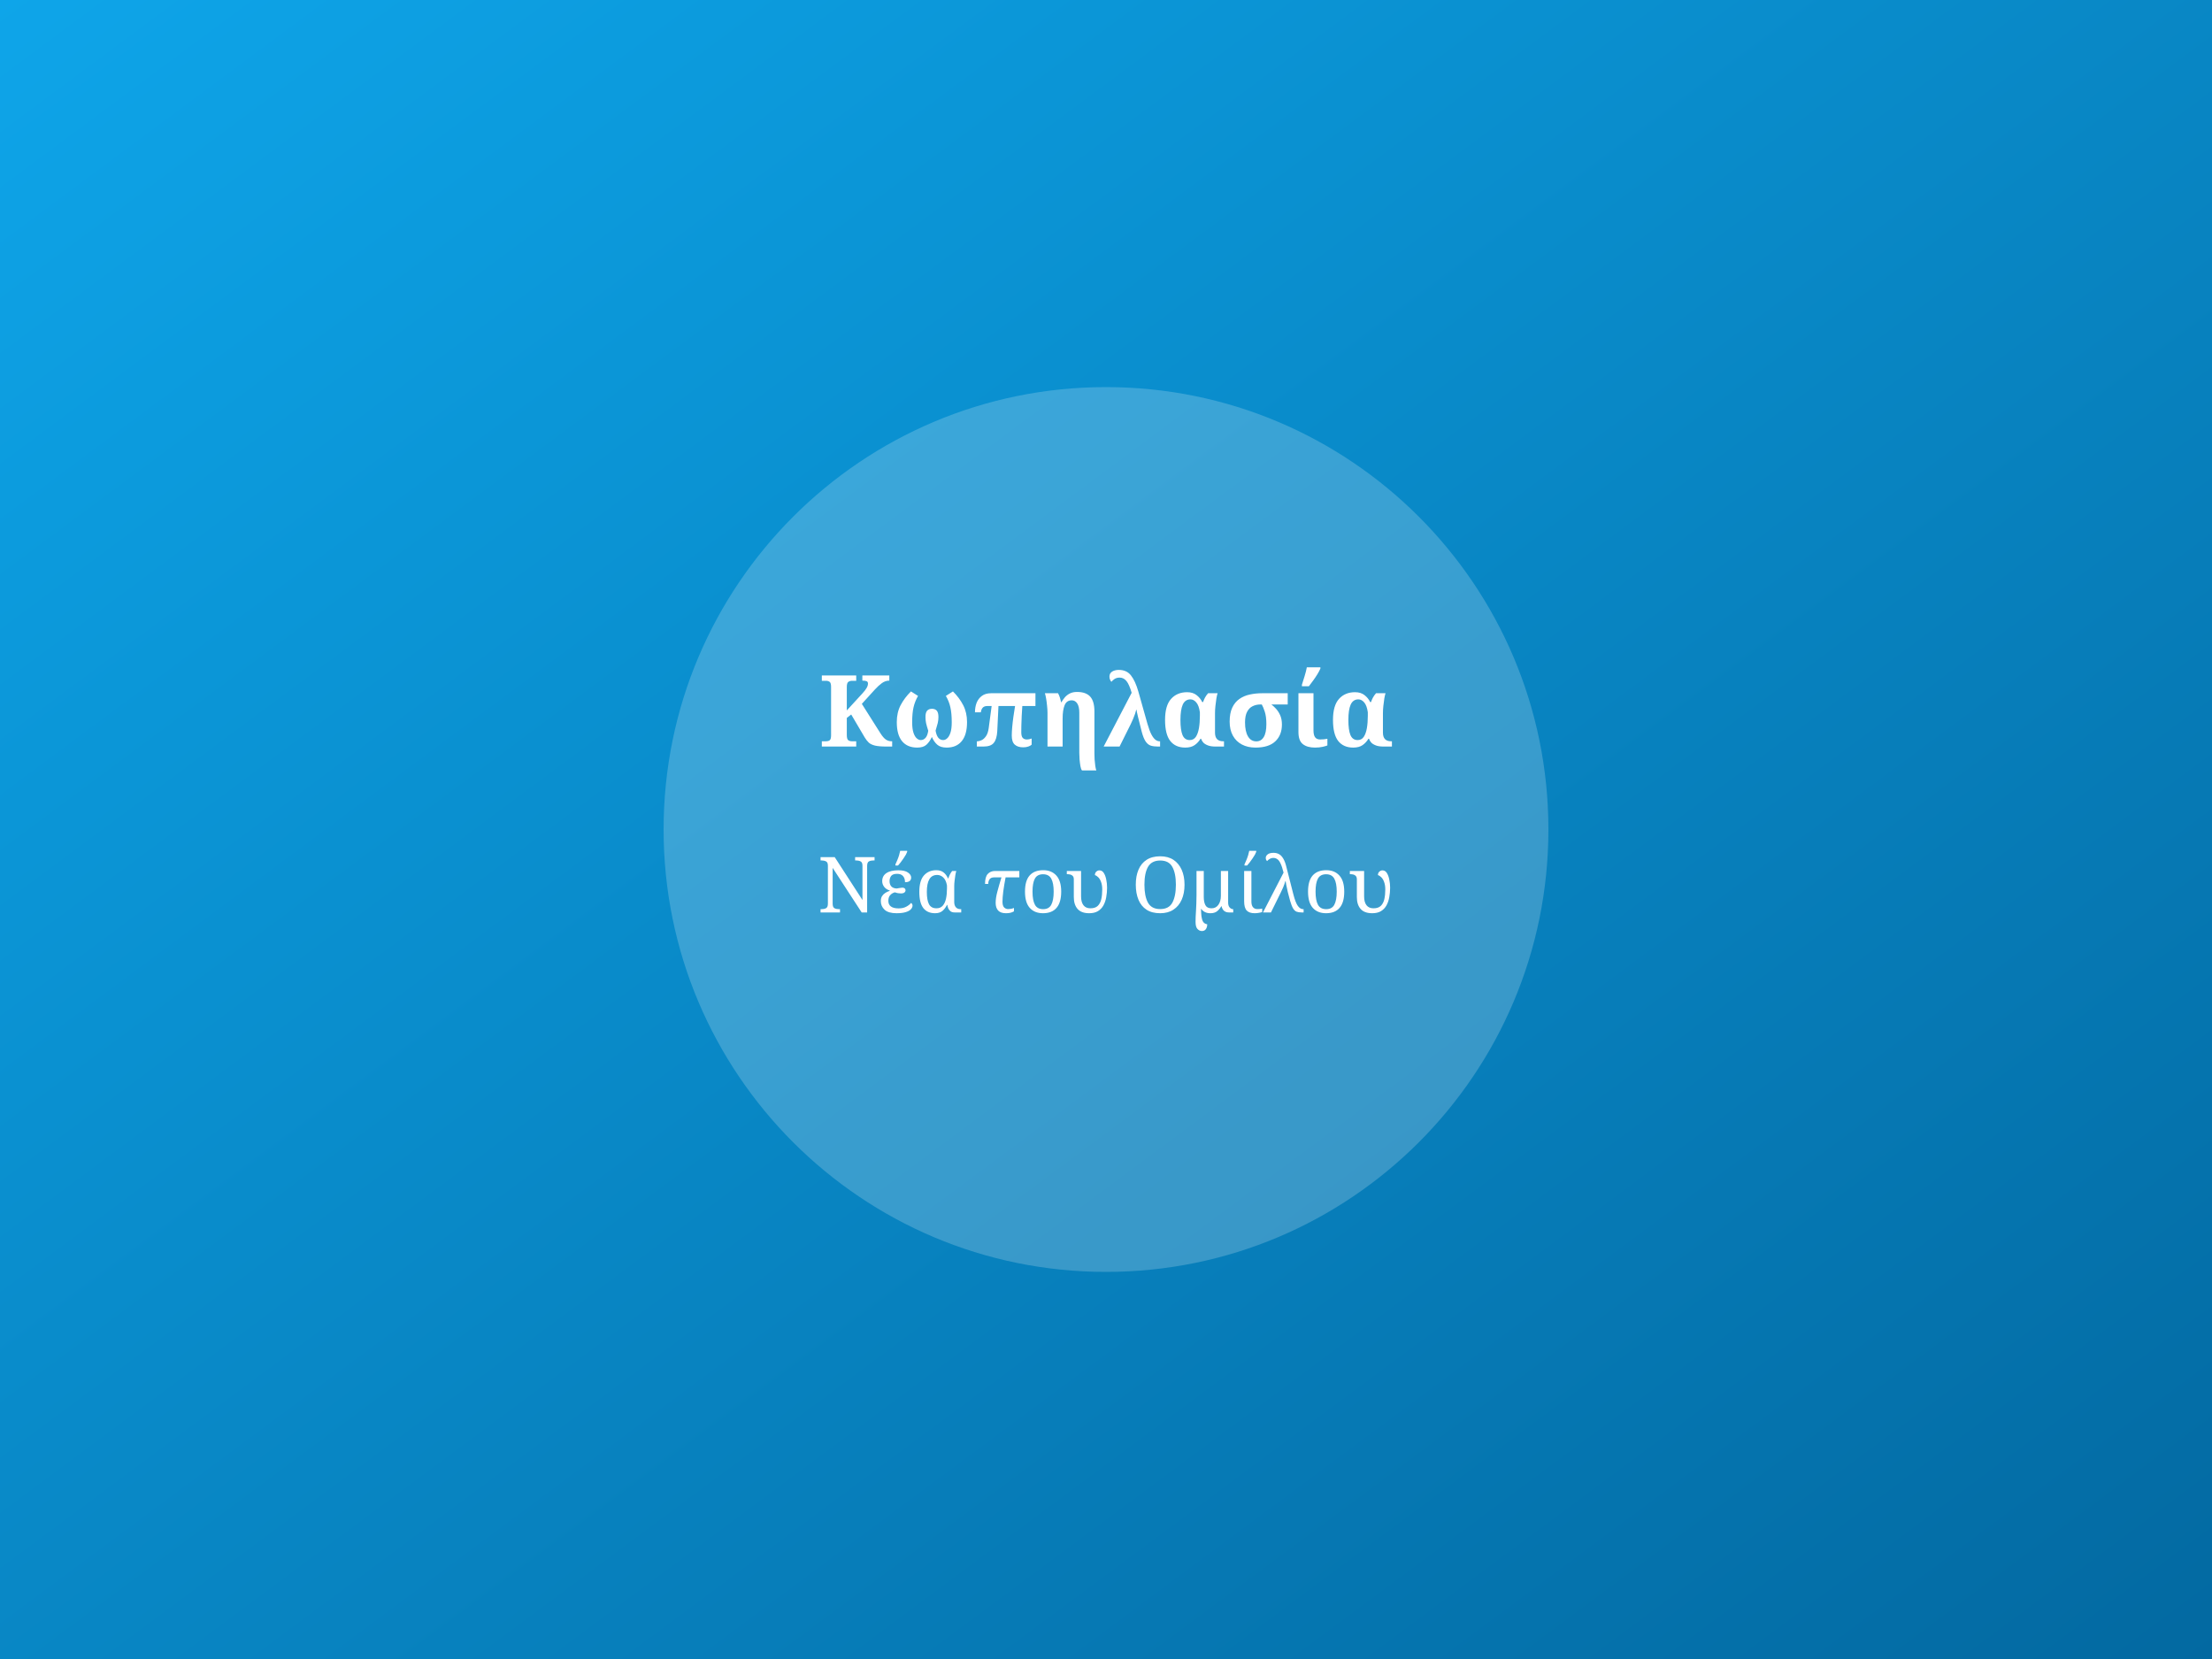
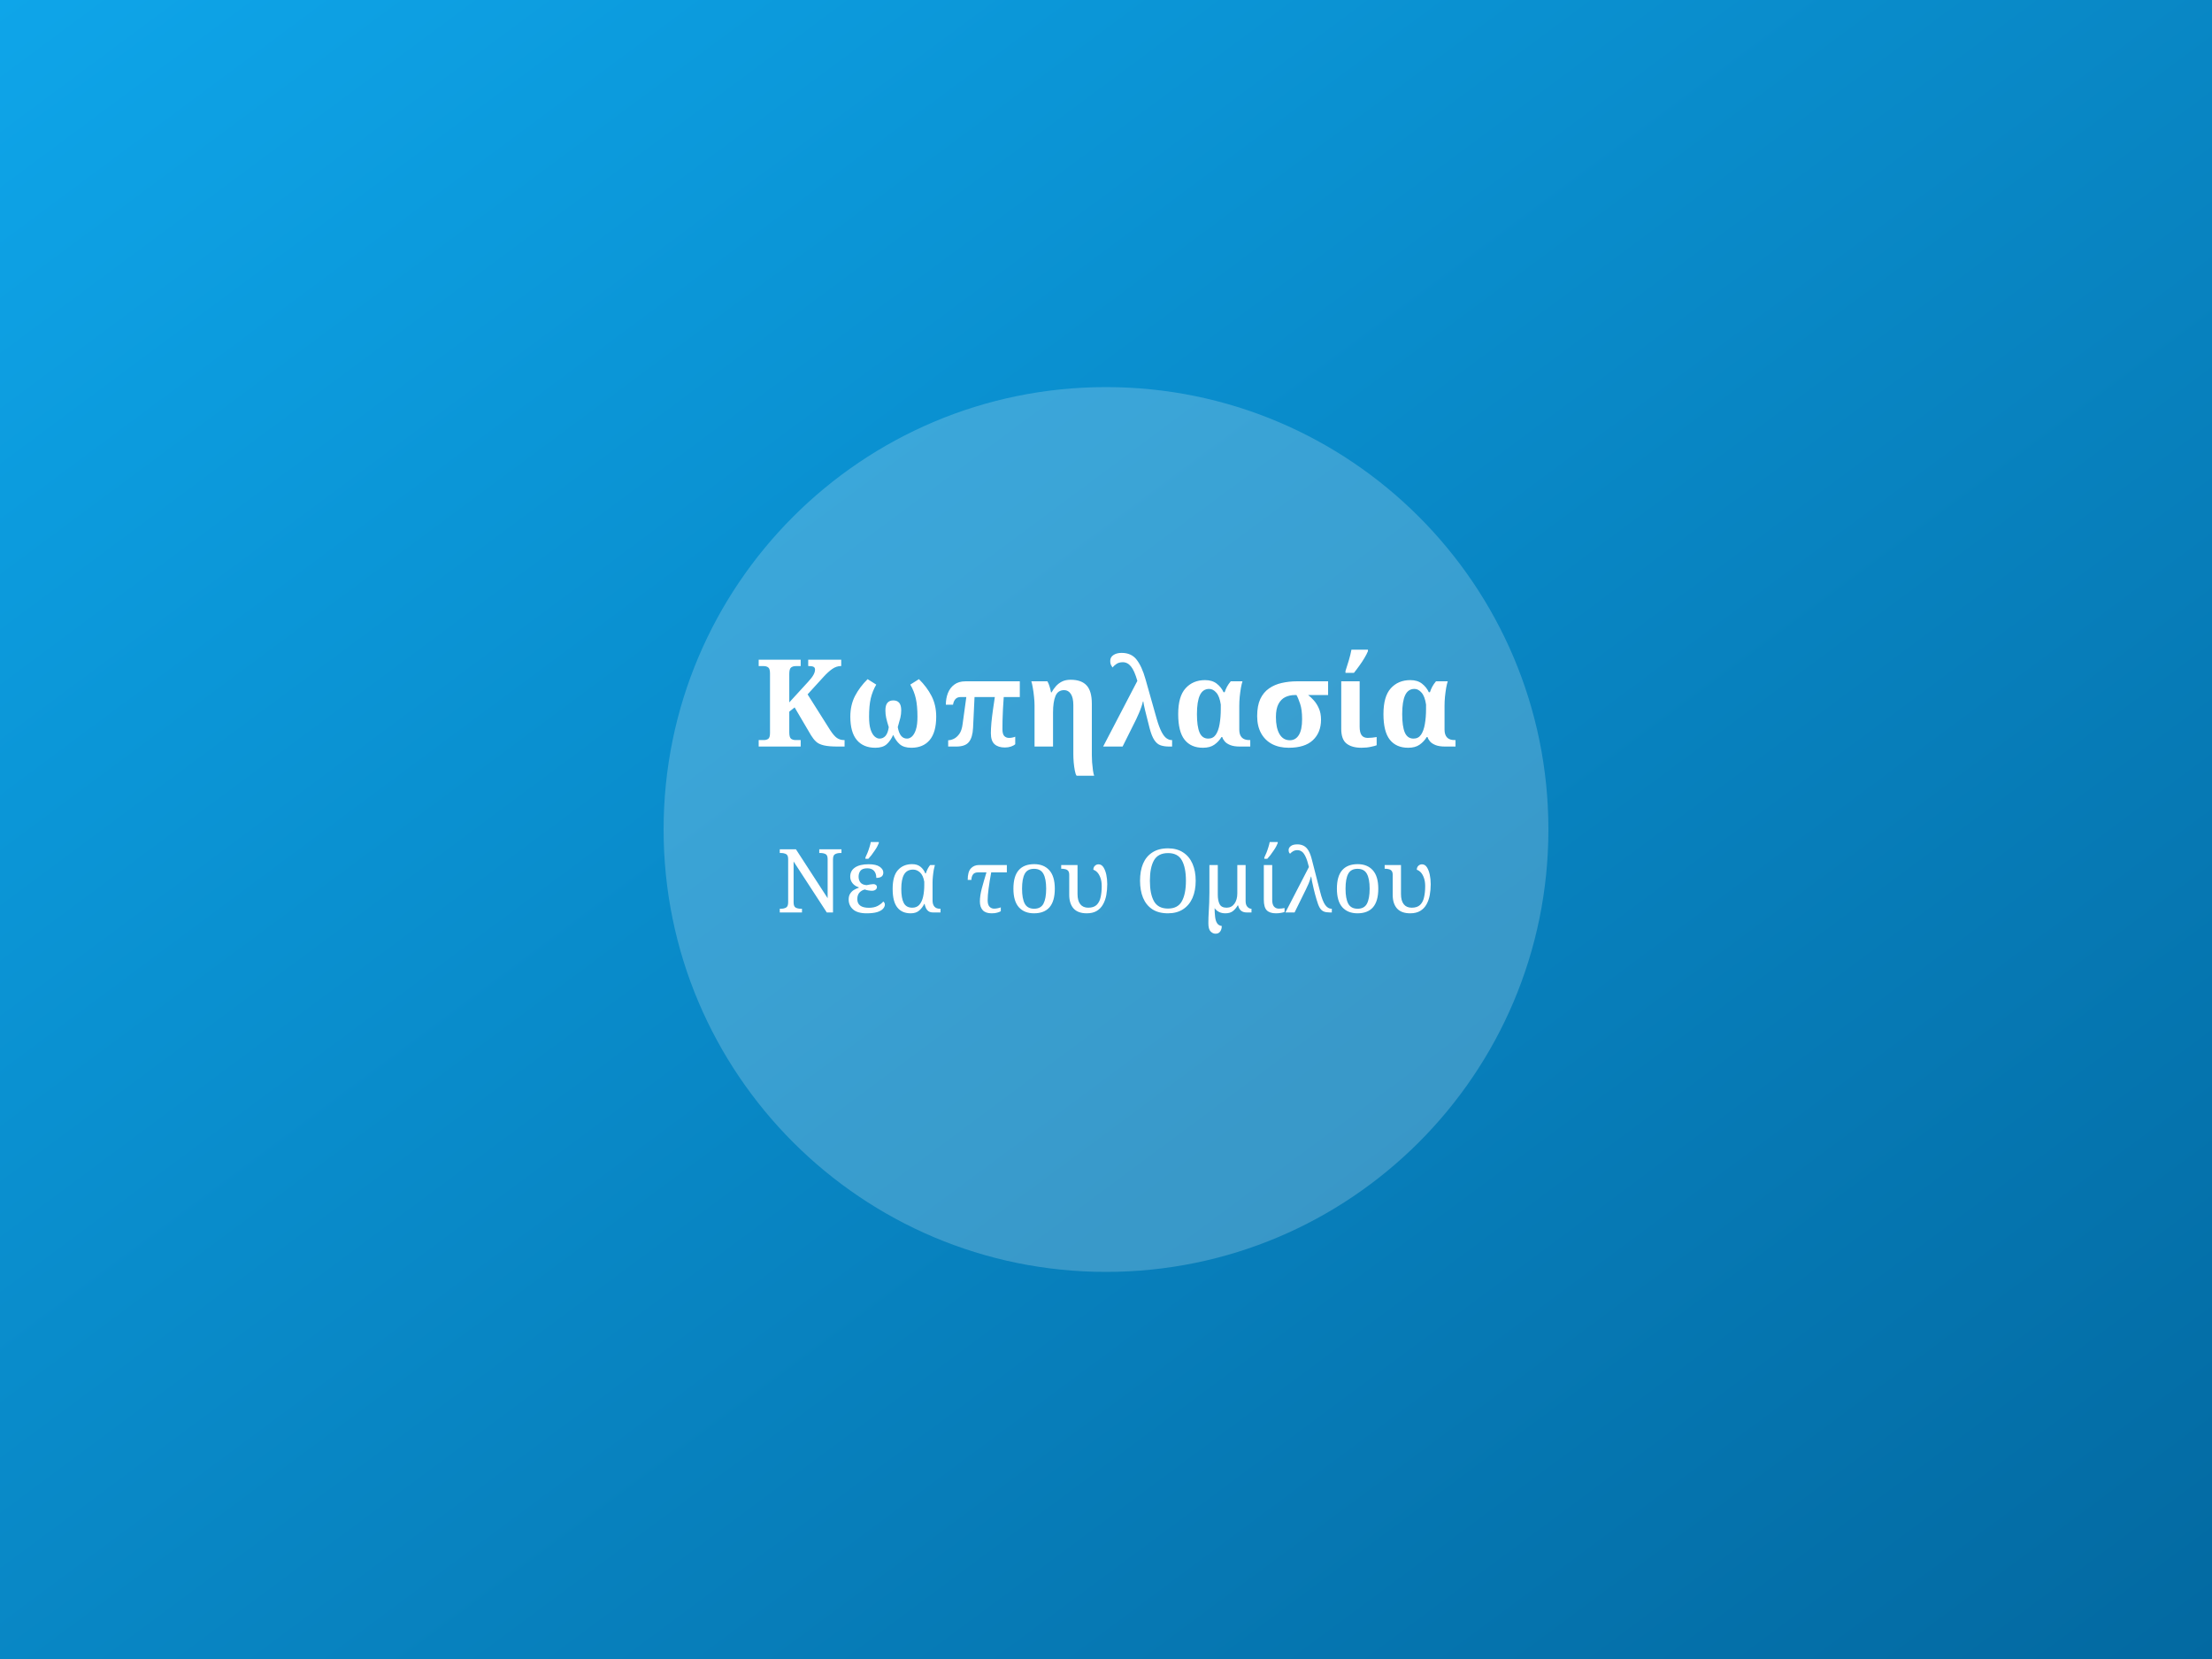
<svg xmlns="http://www.w3.org/2000/svg" width="400" height="300">
  <defs>
    <linearGradient id="newsGrad1" x1="0%" y1="0%" x2="100%" y2="100%">
      <stop offset="0%" style="stop-color:#0ea5e9;stop-opacity:1" />
      <stop offset="100%" style="stop-color:#0369a1;stop-opacity:1" />
    </linearGradient>
  </defs>
  <rect width="100%" height="100%" fill="url(#newsGrad1)" />
  <circle cx="200" cy="150" r="80" fill="white" opacity="0.2" />
-   <text x="50%" y="45%" text-anchor="middle" fill="white" font-size="18" font-family="serif" font-weight="bold">
+   <text x="50%" y="45%" text-anchor="middle" fill="white" font-size="22" font-family="serif" font-weight="bold">
    Κωπηλασία
  </text>
-   <text x="50%" y="55%" text-anchor="middle" fill="white" font-size="14" font-family="serif">
+   <text x="50%" y="55%" text-anchor="middle" fill="white" font-size="16" font-family="serif">
    Νέα του Ομίλου
  </text>
</svg>
